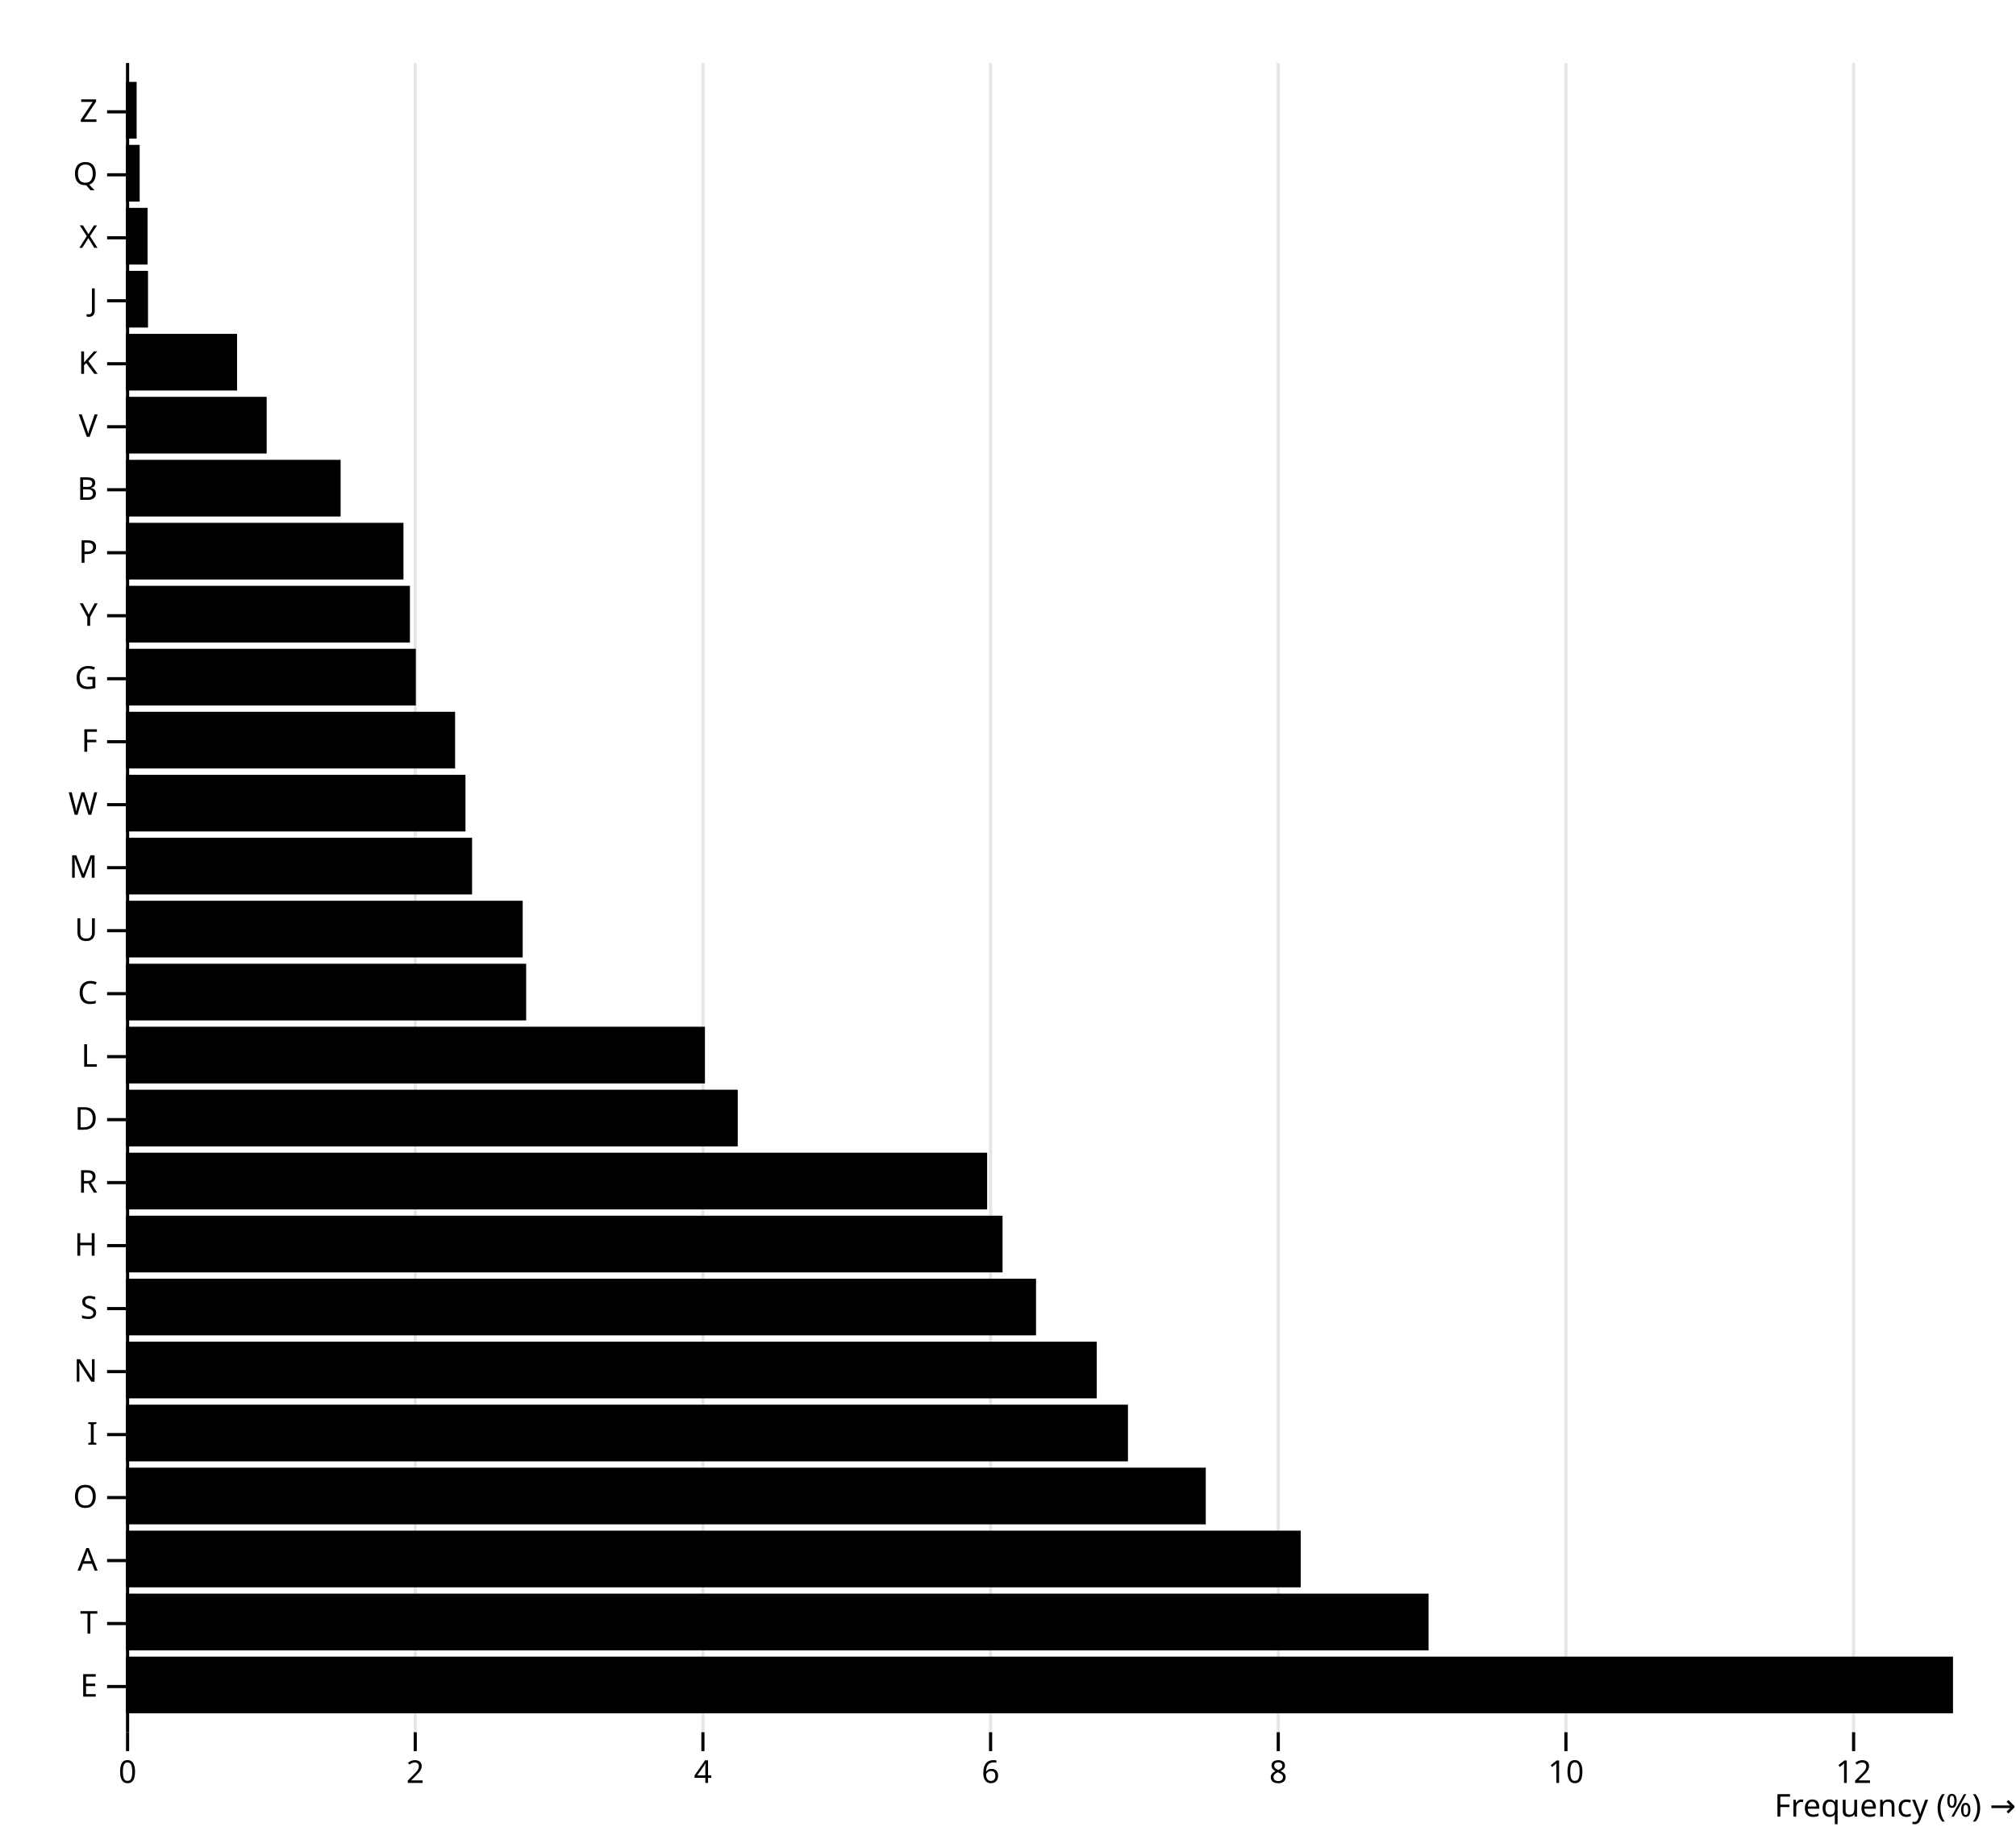
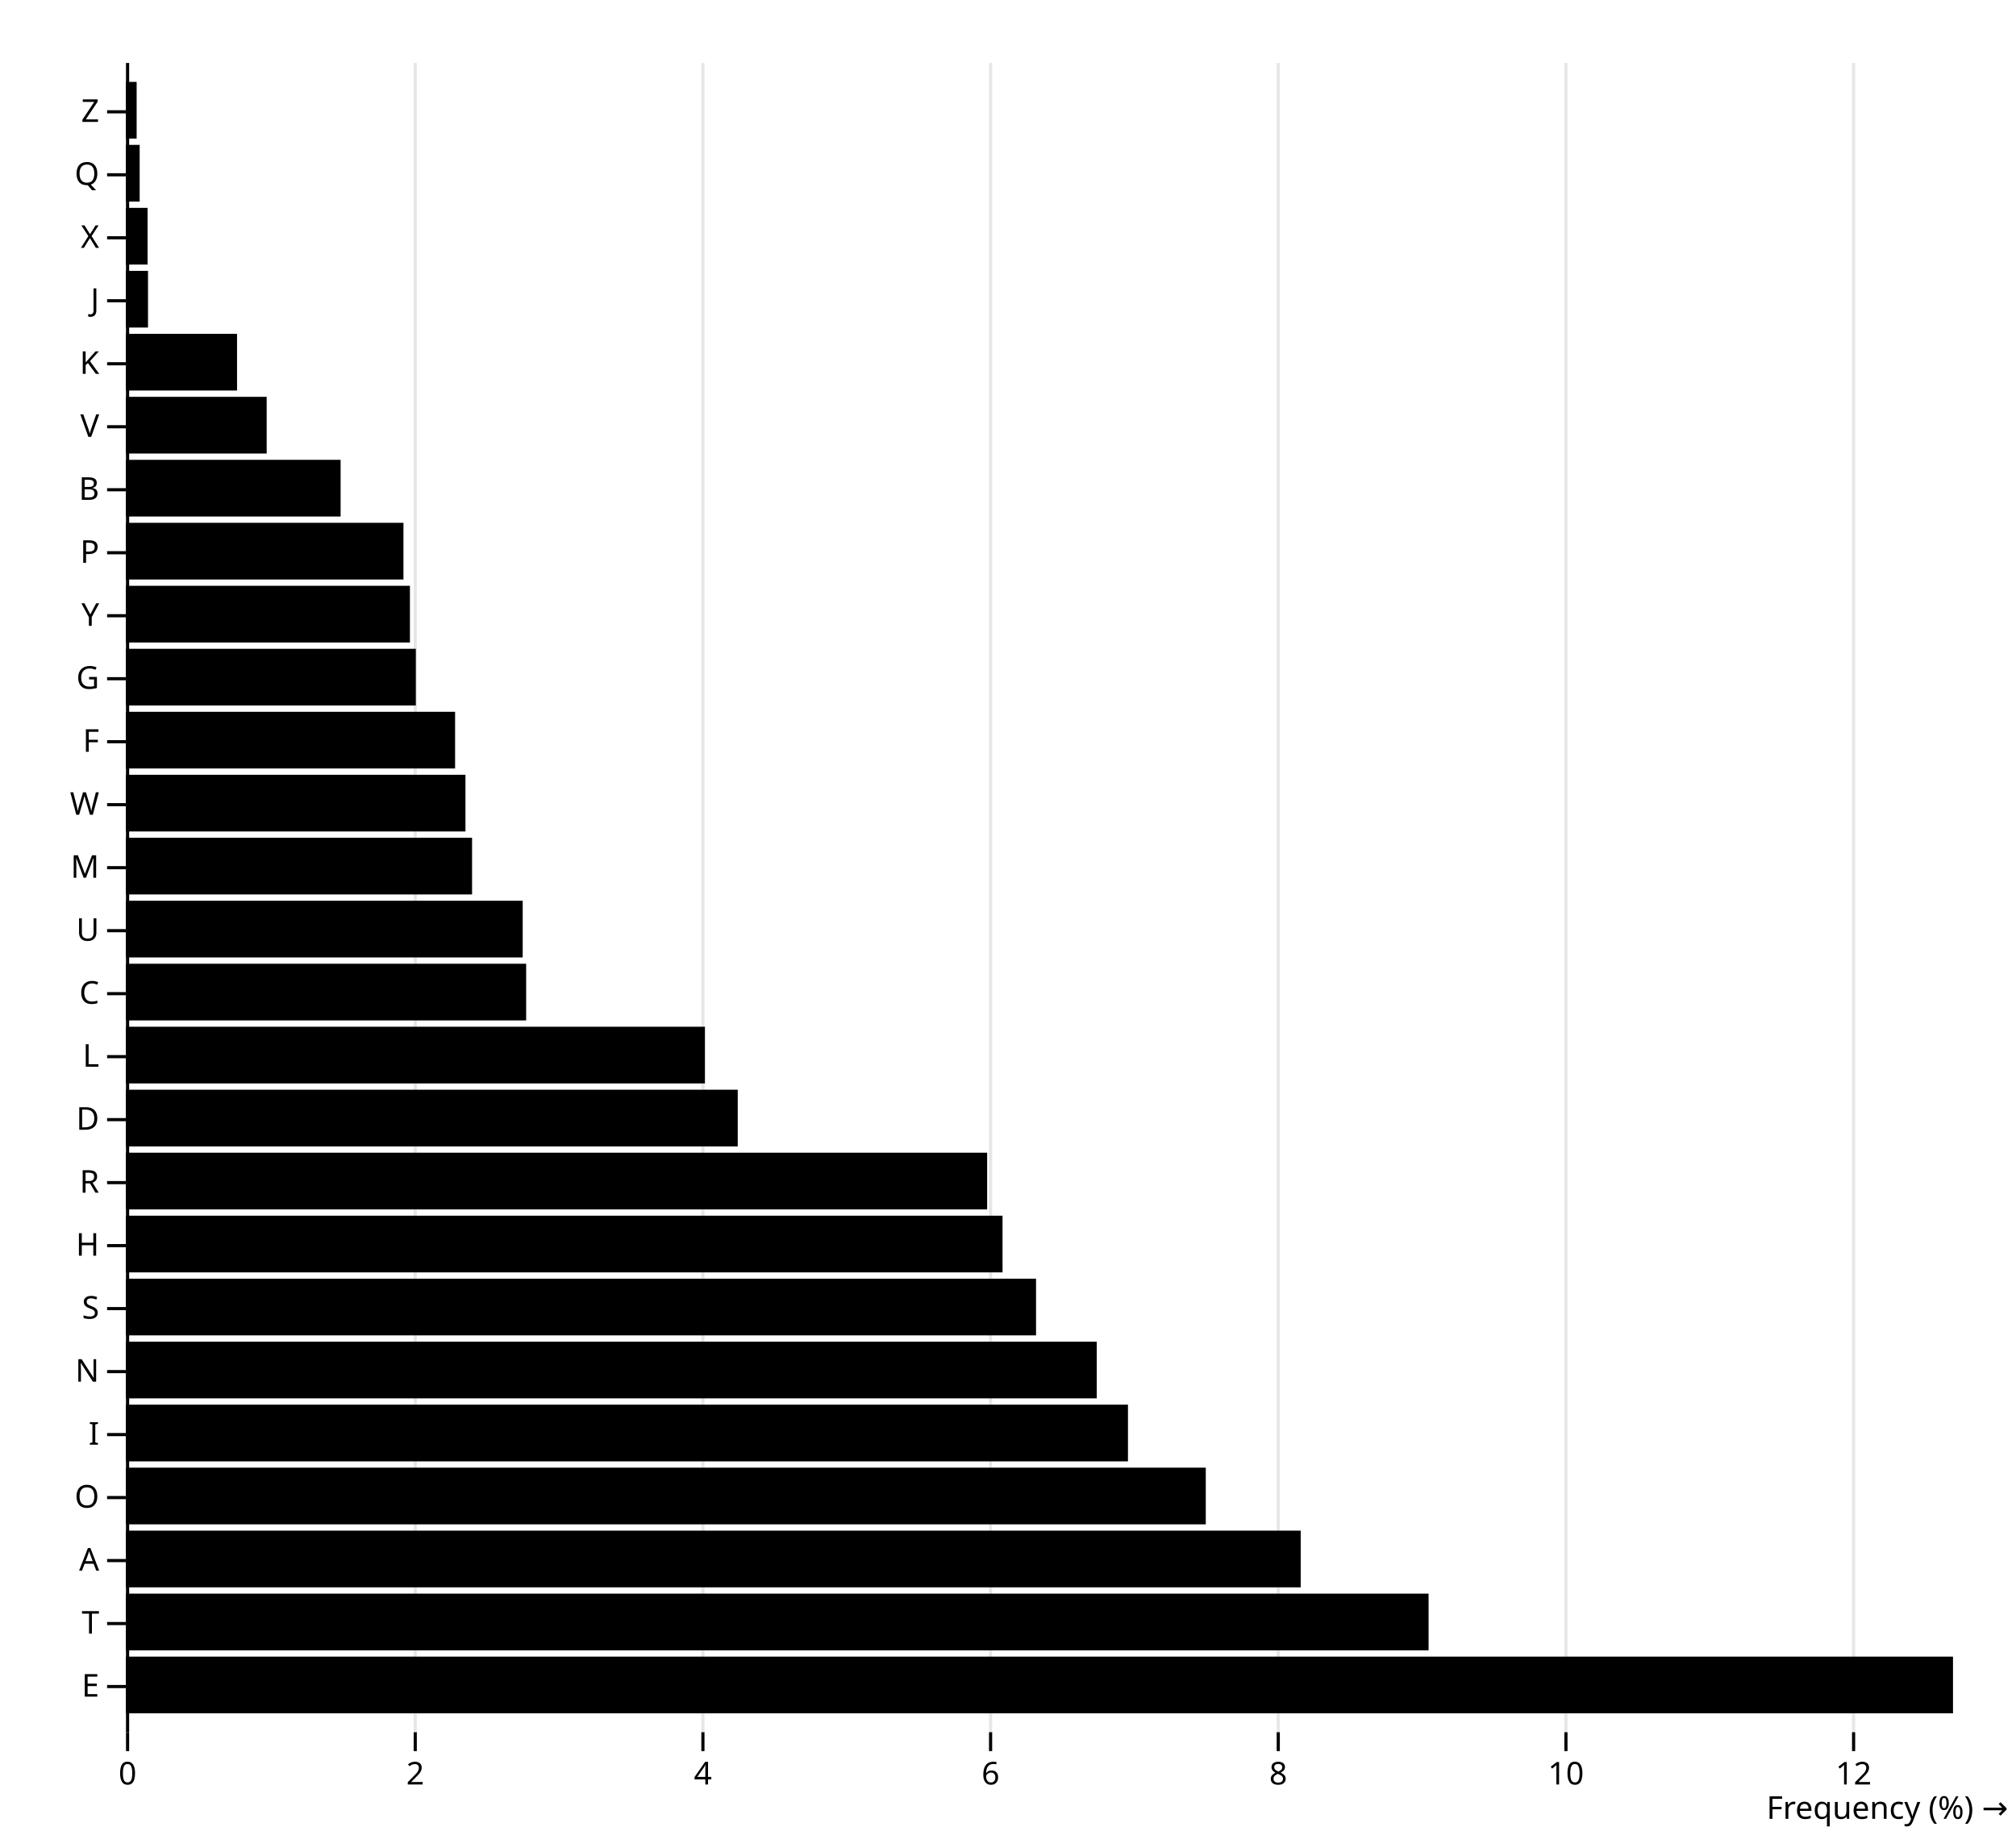
<svg xmlns="http://www.w3.org/2000/svg" class="plot" fill="currentColor" font-family="system-ui, sans-serif" font-size="10" text-anchor="middle" width="640" height="580" viewBox="0 0 640 580" aria-label="letter-frequency chart" aria-description="A horizontal bar chart showing the relative frequency of letters in the English language.">
  <style>
    .plot {
      display: block;
      background: white;
      height: auto;
      height: intrinsic;
      max-width: 100%;
    }

    .plot text,
    .plot tspan {
      white-space: pre;
    }
  </style>
-   <g aria-label="y-axis" transform="translate(40,0)" fill="none" text-anchor="end">
-     <g class="tick" opacity="1" transform="translate(0,35.5)">
-       <line stroke="currentColor" x2="-6" />
-       <text fill="currentColor" x="-9" dy="0.32em">Z</text>
-     </g>
-     <g class="tick" opacity="1" transform="translate(0,55.5)">
-       <line stroke="currentColor" x2="-6" />
-       <text fill="currentColor" x="-9" dy="0.32em">Q</text>
-     </g>
-     <g class="tick" opacity="1" transform="translate(0,75.5)">
-       <line stroke="currentColor" x2="-6" />
-       <text fill="currentColor" x="-9" dy="0.32em">X</text>
-     </g>
-     <g class="tick" opacity="1" transform="translate(0,95.5)">
-       <line stroke="currentColor" x2="-6" />
-       <text fill="currentColor" x="-9" dy="0.32em">J</text>
-     </g>
-     <g class="tick" opacity="1" transform="translate(0,115.5)">
-       <line stroke="currentColor" x2="-6" />
-       <text fill="currentColor" x="-9" dy="0.32em">K</text>
-     </g>
-     <g class="tick" opacity="1" transform="translate(0,135.5)">
-       <line stroke="currentColor" x2="-6" />
-       <text fill="currentColor" x="-9" dy="0.32em">V</text>
-     </g>
-     <g class="tick" opacity="1" transform="translate(0,155.5)">
-       <line stroke="currentColor" x2="-6" />
-       <text fill="currentColor" x="-9" dy="0.32em">B</text>
-     </g>
-     <g class="tick" opacity="1" transform="translate(0,175.5)">
-       <line stroke="currentColor" x2="-6" />
-       <text fill="currentColor" x="-9" dy="0.32em">P</text>
-     </g>
-     <g class="tick" opacity="1" transform="translate(0,195.5)">
-       <line stroke="currentColor" x2="-6" />
-       <text fill="currentColor" x="-9" dy="0.32em">Y</text>
-     </g>
-     <g class="tick" opacity="1" transform="translate(0,215.5)">
-       <line stroke="currentColor" x2="-6" />
-       <text fill="currentColor" x="-9" dy="0.32em">G</text>
-     </g>
-     <g class="tick" opacity="1" transform="translate(0,235.5)">
-       <line stroke="currentColor" x2="-6" />
-       <text fill="currentColor" x="-9" dy="0.32em">F</text>
-     </g>
-     <g class="tick" opacity="1" transform="translate(0,255.5)">
-       <line stroke="currentColor" x2="-6" />
-       <text fill="currentColor" x="-9" dy="0.32em">W</text>
-     </g>
-     <g class="tick" opacity="1" transform="translate(0,275.5)">
-       <line stroke="currentColor" x2="-6" />
-       <text fill="currentColor" x="-9" dy="0.32em">M</text>
-     </g>
-     <g class="tick" opacity="1" transform="translate(0,295.5)">
-       <line stroke="currentColor" x2="-6" />
-       <text fill="currentColor" x="-9" dy="0.32em">U</text>
-     </g>
-     <g class="tick" opacity="1" transform="translate(0,315.5)">
-       <line stroke="currentColor" x2="-6" />
-       <text fill="currentColor" x="-9" dy="0.32em">C</text>
-     </g>
-     <g class="tick" opacity="1" transform="translate(0,335.5)">
-       <line stroke="currentColor" x2="-6" />
-       <text fill="currentColor" x="-9" dy="0.32em">L</text>
-     </g>
-     <g class="tick" opacity="1" transform="translate(0,355.5)">
-       <line stroke="currentColor" x2="-6" />
-       <text fill="currentColor" x="-9" dy="0.32em">D</text>
-     </g>
-     <g class="tick" opacity="1" transform="translate(0,375.5)">
-       <line stroke="currentColor" x2="-6" />
-       <text fill="currentColor" x="-9" dy="0.32em">R</text>
-     </g>
-     <g class="tick" opacity="1" transform="translate(0,395.5)">
-       <line stroke="currentColor" x2="-6" />
-       <text fill="currentColor" x="-9" dy="0.32em">H</text>
-     </g>
-     <g class="tick" opacity="1" transform="translate(0,415.5)">
-       <line stroke="currentColor" x2="-6" />
-       <text fill="currentColor" x="-9" dy="0.32em">S</text>
-     </g>
-     <g class="tick" opacity="1" transform="translate(0,435.5)">
-       <line stroke="currentColor" x2="-6" />
-       <text fill="currentColor" x="-9" dy="0.32em">N</text>
-     </g>
-     <g class="tick" opacity="1" transform="translate(0,455.5)">
-       <line stroke="currentColor" x2="-6" />
-       <text fill="currentColor" x="-9" dy="0.32em">I</text>
-     </g>
-     <g class="tick" opacity="1" transform="translate(0,475.5)">
-       <line stroke="currentColor" x2="-6" />
-       <text fill="currentColor" x="-9" dy="0.32em">O</text>
-     </g>
-     <g class="tick" opacity="1" transform="translate(0,495.5)">
-       <line stroke="currentColor" x2="-6" />
-       <text fill="currentColor" x="-9" dy="0.32em">A</text>
-     </g>
-     <g class="tick" opacity="1" transform="translate(0,515.5)">
-       <line stroke="currentColor" x2="-6" />
-       <text fill="currentColor" x="-9" dy="0.32em">T</text>
-     </g>
-     <g class="tick" opacity="1" transform="translate(0,535.5)">
-       <line stroke="currentColor" x2="-6" />
-       <text fill="currentColor" x="-9" dy="0.32em">E</text>
-     </g>
+   <g aria-label="y-axis tick" fill="none" stroke="currentColor" transform="translate(0,9.5)">
+     <path transform="translate(40,26)" d="M0,0L-6,0" />
+     <path transform="translate(40,46)" d="M0,0L-6,0" />
+     <path transform="translate(40,66)" d="M0,0L-6,0" />
+     <path transform="translate(40,86)" d="M0,0L-6,0" />
+     <path transform="translate(40,106)" d="M0,0L-6,0" />
+     <path transform="translate(40,126)" d="M0,0L-6,0" />
+     <path transform="translate(40,146)" d="M0,0L-6,0" />
+     <path transform="translate(40,166)" d="M0,0L-6,0" />
+     <path transform="translate(40,186)" d="M0,0L-6,0" />
+     <path transform="translate(40,206)" d="M0,0L-6,0" />
+     <path transform="translate(40,226)" d="M0,0L-6,0" />
+     <path transform="translate(40,246)" d="M0,0L-6,0" />
+     <path transform="translate(40,266)" d="M0,0L-6,0" />
+     <path transform="translate(40,286)" d="M0,0L-6,0" />
+     <path transform="translate(40,306)" d="M0,0L-6,0" />
+     <path transform="translate(40,326)" d="M0,0L-6,0" />
+     <path transform="translate(40,346)" d="M0,0L-6,0" />
+     <path transform="translate(40,366)" d="M0,0L-6,0" />
+     <path transform="translate(40,386)" d="M0,0L-6,0" />
+     <path transform="translate(40,406)" d="M0,0L-6,0" />
+     <path transform="translate(40,426)" d="M0,0L-6,0" />
+     <path transform="translate(40,446)" d="M0,0L-6,0" />
+     <path transform="translate(40,466)" d="M0,0L-6,0" />
+     <path transform="translate(40,486)" d="M0,0L-6,0" />
+     <path transform="translate(40,506)" d="M0,0L-6,0" />
+     <path transform="translate(40,526)" d="M0,0L-6,0" />
  </g>
-   <g aria-label="x-axis" aria-description="Frequency (%) →" transform="translate(0,550)" fill="none" text-anchor="middle" font-variant="tabular-nums">
-     <g class="tick" opacity="1" transform="translate(40.5,0)">
-       <line stroke="currentColor" y2="6" />
-       <line stroke="currentColor" y2="-530" stroke-opacity="0.1" />
-       <text fill="currentColor" y="9" dy="0.71em">0</text>
-     </g>
-     <g class="tick" opacity="1" transform="translate(131.8242,0)">
-       <line stroke="currentColor" y2="6" />
-       <line stroke="currentColor" y2="-530" stroke-opacity="0.1" />
-       <text fill="currentColor" y="9" dy="0.71em">2</text>
-     </g>
-     <g class="tick" opacity="1" transform="translate(223.1484,0)">
-       <line stroke="currentColor" y2="6" />
-       <line stroke="currentColor" y2="-530" stroke-opacity="0.1" />
-       <text fill="currentColor" y="9" dy="0.71em">4</text>
-     </g>
-     <g class="tick" opacity="1" transform="translate(314.4726,0)">
-       <line stroke="currentColor" y2="6" />
-       <line stroke="currentColor" y2="-530" stroke-opacity="0.1" />
-       <text fill="currentColor" y="9" dy="0.71em">6</text>
-     </g>
-     <g class="tick" opacity="1" transform="translate(405.7968,0)">
-       <line stroke="currentColor" y2="6" />
-       <line stroke="currentColor" y2="-530" stroke-opacity="0.1" />
-       <text fill="currentColor" y="9" dy="0.71em">8</text>
-     </g>
-     <g class="tick" opacity="1" transform="translate(497.121,0)">
-       <line stroke="currentColor" y2="6" />
-       <line stroke="currentColor" y2="-530" stroke-opacity="0.1" />
-       <text fill="currentColor" y="9" dy="0.71em">10</text>
-     </g>
-     <g class="tick" opacity="1" transform="translate(588.4452,0)">
-       <line stroke="currentColor" y2="6" />
-       <line stroke="currentColor" y2="-530" stroke-opacity="0.1" />
-       <text fill="currentColor" y="9" dy="0.71em">12</text>
-     </g>
-     <text fill="currentColor" transform="translate(640,30)" dy="-0.32em" text-anchor="end">Frequency (%) →</text>
+   <g aria-label="y-axis tick label" text-anchor="end" transform="translate(-8.5,9.5)">
+     <text y="0.32em" transform="translate(40,26)">Z</text>
+     <text y="0.32em" transform="translate(40,46)">Q</text>
+     <text y="0.32em" transform="translate(40,66)">X</text>
+     <text y="0.32em" transform="translate(40,86)">J</text>
+     <text y="0.32em" transform="translate(40,106)">K</text>
+     <text y="0.32em" transform="translate(40,126)">V</text>
+     <text y="0.32em" transform="translate(40,146)">B</text>
+     <text y="0.32em" transform="translate(40,166)">P</text>
+     <text y="0.32em" transform="translate(40,186)">Y</text>
+     <text y="0.32em" transform="translate(40,206)">G</text>
+     <text y="0.32em" transform="translate(40,226)">F</text>
+     <text y="0.32em" transform="translate(40,246)">W</text>
+     <text y="0.32em" transform="translate(40,266)">M</text>
+     <text y="0.32em" transform="translate(40,286)">U</text>
+     <text y="0.32em" transform="translate(40,306)">C</text>
+     <text y="0.32em" transform="translate(40,326)">L</text>
+     <text y="0.32em" transform="translate(40,346)">D</text>
+     <text y="0.32em" transform="translate(40,366)">R</text>
+     <text y="0.32em" transform="translate(40,386)">H</text>
+     <text y="0.32em" transform="translate(40,406)">S</text>
+     <text y="0.32em" transform="translate(40,426)">N</text>
+     <text y="0.32em" transform="translate(40,446)">I</text>
+     <text y="0.32em" transform="translate(40,466)">O</text>
+     <text y="0.32em" transform="translate(40,486)">A</text>
+     <text y="0.32em" transform="translate(40,506)">T</text>
+     <text y="0.32em" transform="translate(40,526)">E</text>
+   </g>
+   <g aria-label="x-grid" stroke="currentColor" stroke-opacity="0.1" transform="translate(0.5,0)">
+     <line x1="40" x2="40" y1="20" y2="550" />
+     <line x1="131.324" x2="131.324" y1="20" y2="550" />
+     <line x1="222.648" x2="222.648" y1="20" y2="550" />
+     <line x1="313.973" x2="313.973" y1="20" y2="550" />
+     <line x1="405.297" x2="405.297" y1="20" y2="550" />
+     <line x1="496.621" x2="496.621" y1="20" y2="550" />
+     <line x1="587.945" x2="587.945" y1="20" y2="550" />
+   </g>
+   <g aria-label="x-axis tick" fill="none" stroke="currentColor" transform="translate(0.5,0)">
+     <path transform="translate(40,550)" d="M0,0L0,6" />
+     <path transform="translate(131.3242,550)" d="M0,0L0,6" />
+     <path transform="translate(222.6484,550)" d="M0,0L0,6" />
+     <path transform="translate(313.9726,550)" d="M0,0L0,6" />
+     <path transform="translate(405.2968,550)" d="M0,0L0,6" />
+     <path transform="translate(496.621,550)" d="M0,0L0,6" />
+     <path transform="translate(587.9452,550)" d="M0,0L0,6" />
+   </g>
+   <g aria-label="x-axis tick label" font-variant="tabular-nums" transform="translate(0.5,9.5)">
+     <text y="0.71em" transform="translate(40,550)">0</text>
+     <text y="0.71em" transform="translate(131.3242,550)">2</text>
+     <text y="0.71em" transform="translate(222.6484,550)">4</text>
+     <text y="0.71em" transform="translate(313.9726,550)">6</text>
+     <text y="0.71em" transform="translate(405.2968,550)">8</text>
+     <text y="0.71em" transform="translate(496.621,550)">10</text>
+     <text y="0.71em" transform="translate(587.9452,550)">12</text>
+   </g>
+   <g aria-label="x-axis label" text-anchor="end" transform="translate(17.5,27.5)">
+     <text transform="translate(620,550)">Frequency (%) →</text>
  </g>
  <g aria-label="bar">
    <rect x="40" width="580" y="526" height="18" aria-label="E 12.7%" />
    <rect x="40" width="413.516" y="506" height="18" aria-label="T 9.1%" />
    <rect x="40" width="372.922" y="486" height="18" aria-label="A 8.2%" />
    <rect x="40" width="342.785" y="466" height="18" aria-label="O 7.5%" />
    <rect x="40" width="318.082" y="446" height="18" aria-label="I 7.0%" />
    <rect x="40" width="308.174" y="426" height="18" aria-label="N 6.7%" />
    <rect x="40" width="288.904" y="406" height="18" aria-label="S 6.3%" />
    <rect x="40" width="278.265" y="386" height="18" aria-label="H 6.1%" />
    <rect x="40" width="273.379" y="366" height="18" aria-label="R 6.0%" />
    <rect x="40" width="194.201" y="346" height="18" aria-label="D 4.3%" />
    <rect x="40" width="183.79" y="326" height="18" aria-label="L 4.0%" />
    <rect x="40" width="127.032" y="306" height="18" aria-label="C 2.8%" />
    <rect x="40" width="125.936" y="286" height="18" aria-label="U 2.8%" />
    <rect x="40" width="109.863" y="266" height="18" aria-label="M 2.4%" />
    <rect x="40" width="107.763" y="246" height="18" aria-label="W 2.4%" />
    <rect x="40" width="104.475" y="226" height="18" aria-label="F 2.3%" />
    <rect x="40" width="92.009" y="206" height="18" aria-label="G 2.0%" />
    <rect x="40" width="90.137" y="186" height="18" aria-label="Y 2.0%" />
    <rect x="40" width="88.082" y="166" height="18" aria-label="P 1.9%" />
    <rect x="40" width="68.128" y="146" height="18" aria-label="B 1.5%" />
    <rect x="40" width="44.658" y="126" height="18" aria-label="V 1.0%" />
    <rect x="40" width="35.251" y="106" height="18" aria-label="K 0.8%" />
    <rect x="40" width="6.986" y="86" height="18" aria-label="J 0.2%" />
    <rect x="40" width="6.849" y="66" height="18" aria-label="X 0.1%" />
    <rect x="40" width="4.338" y="46" height="18" aria-label="Q 0.1%" />
    <rect x="40" width="3.379" y="26" height="18" aria-label="Z 0.1%" />
  </g>
  <g aria-label="rule" stroke="currentColor" transform="translate(0.5,0)">
    <line x1="40" x2="40" y1="20" y2="550" />
  </g>
</svg>
